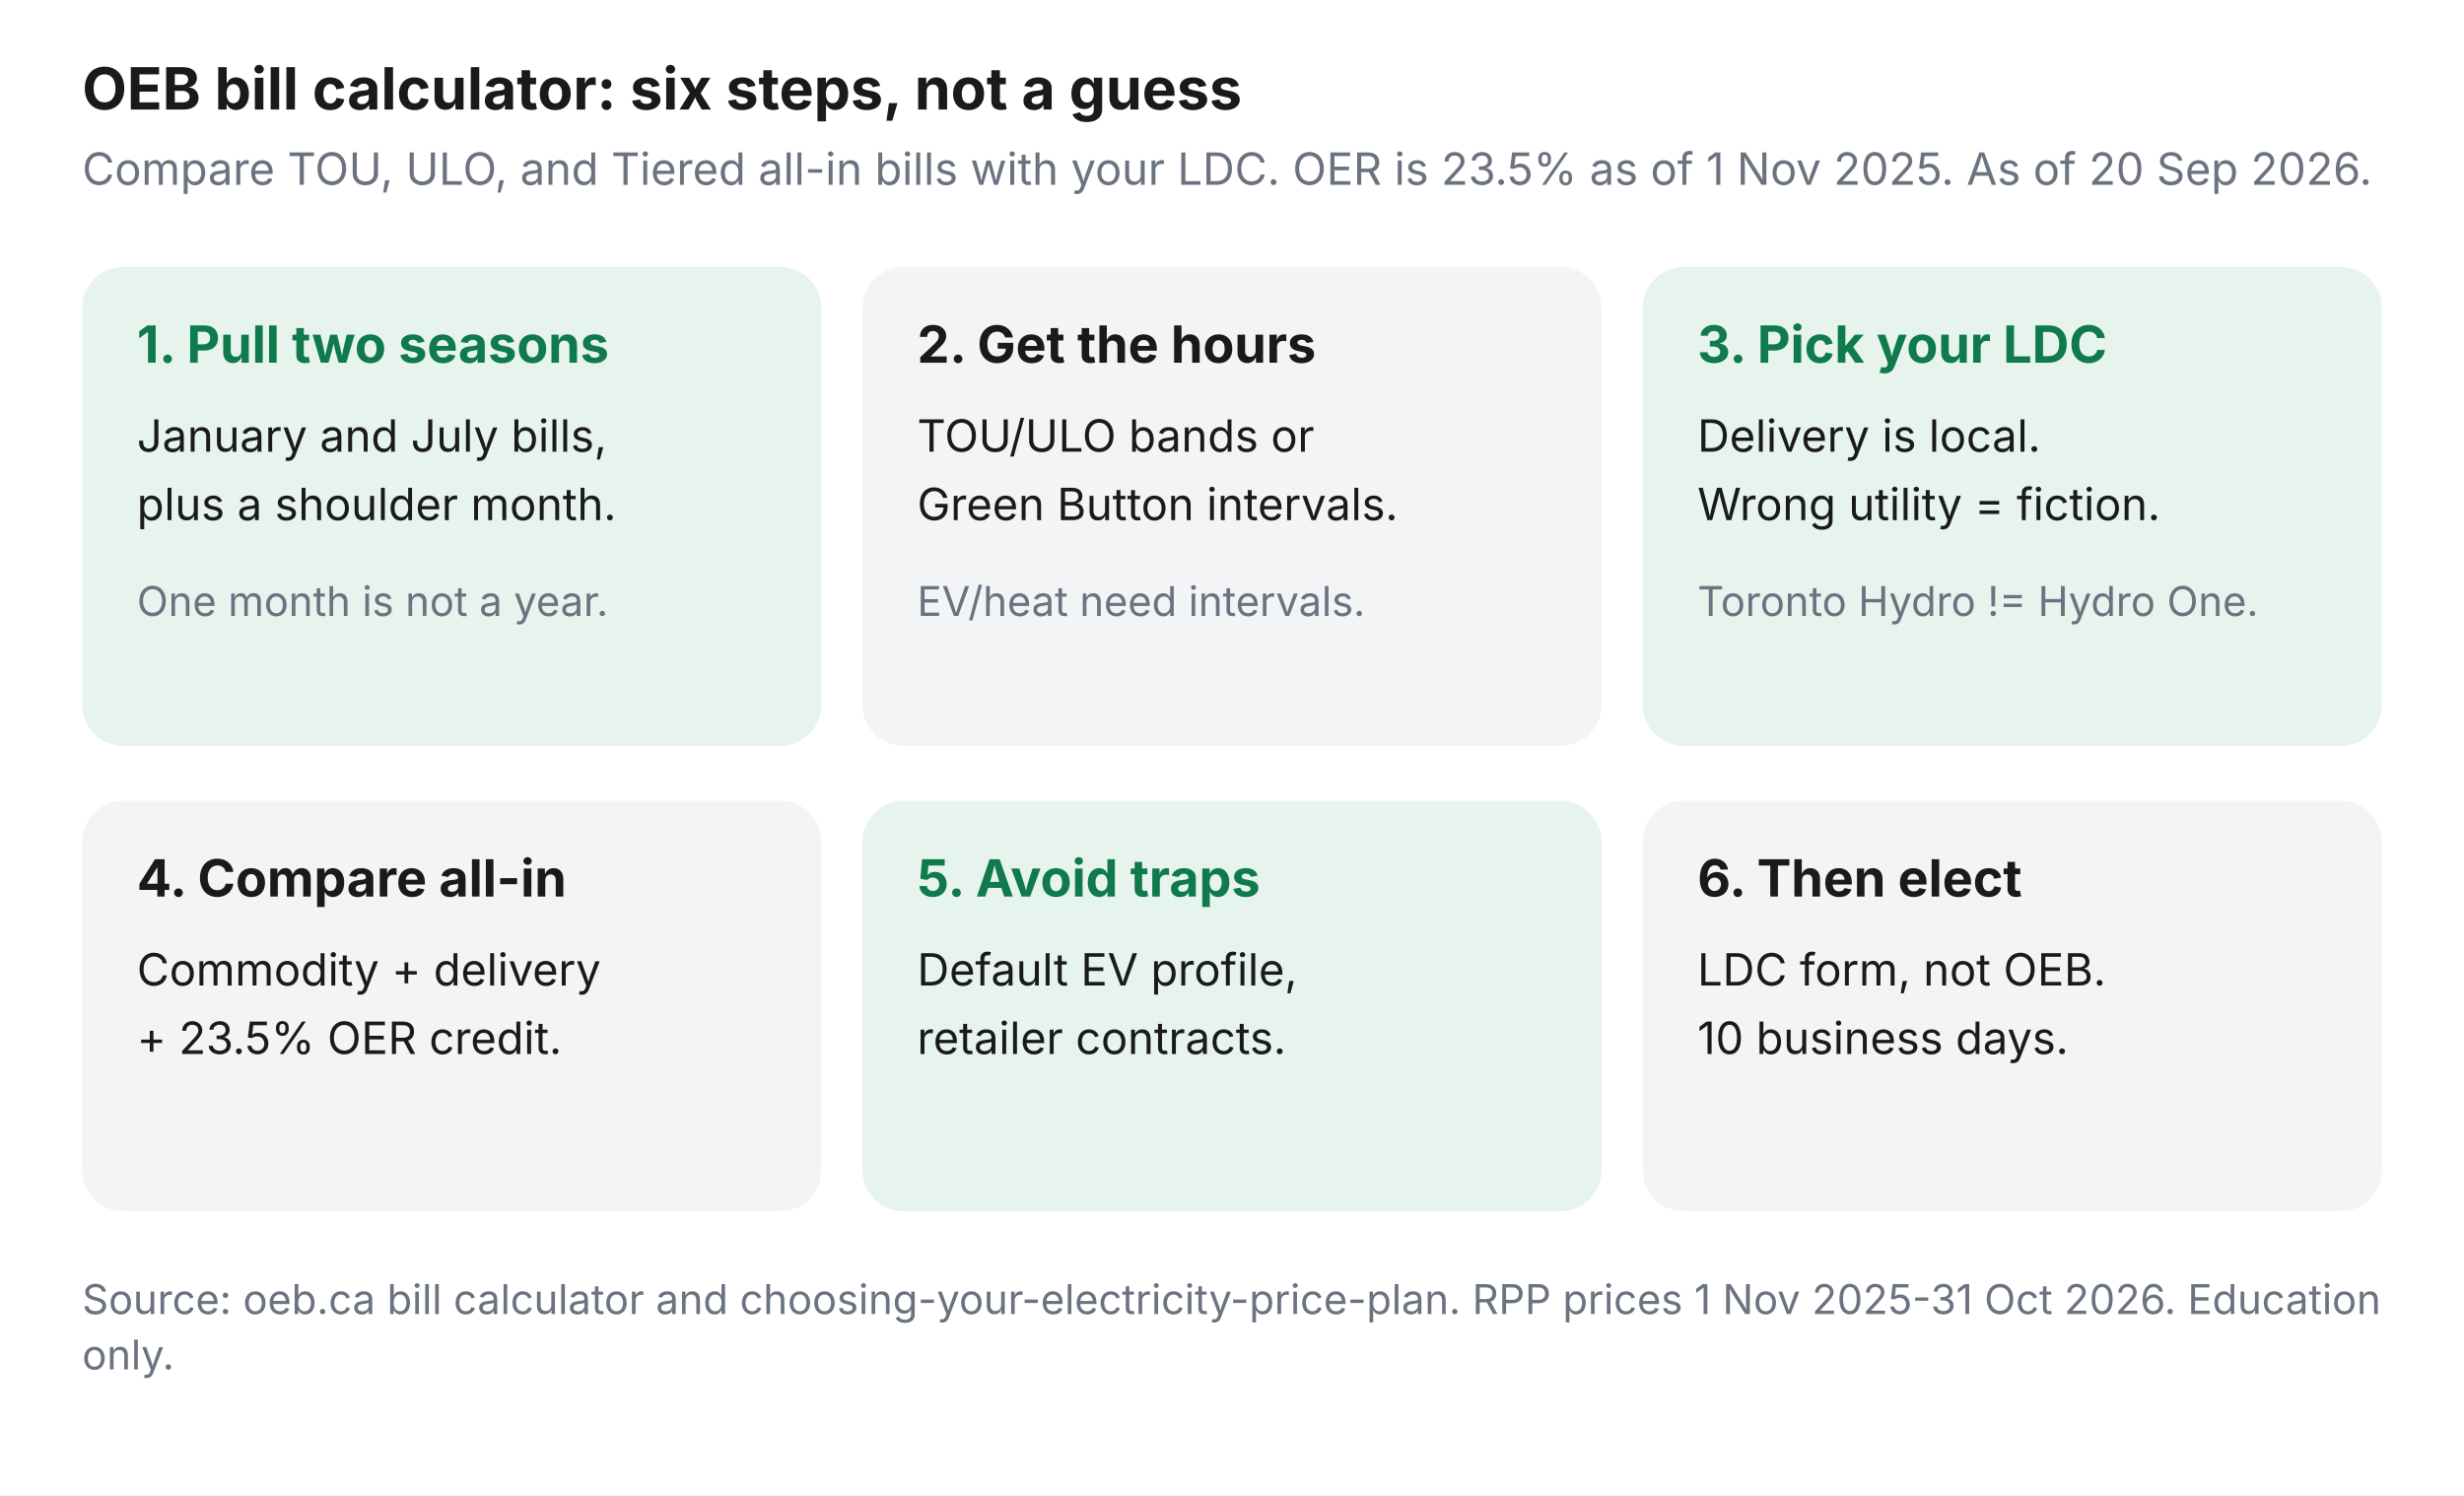
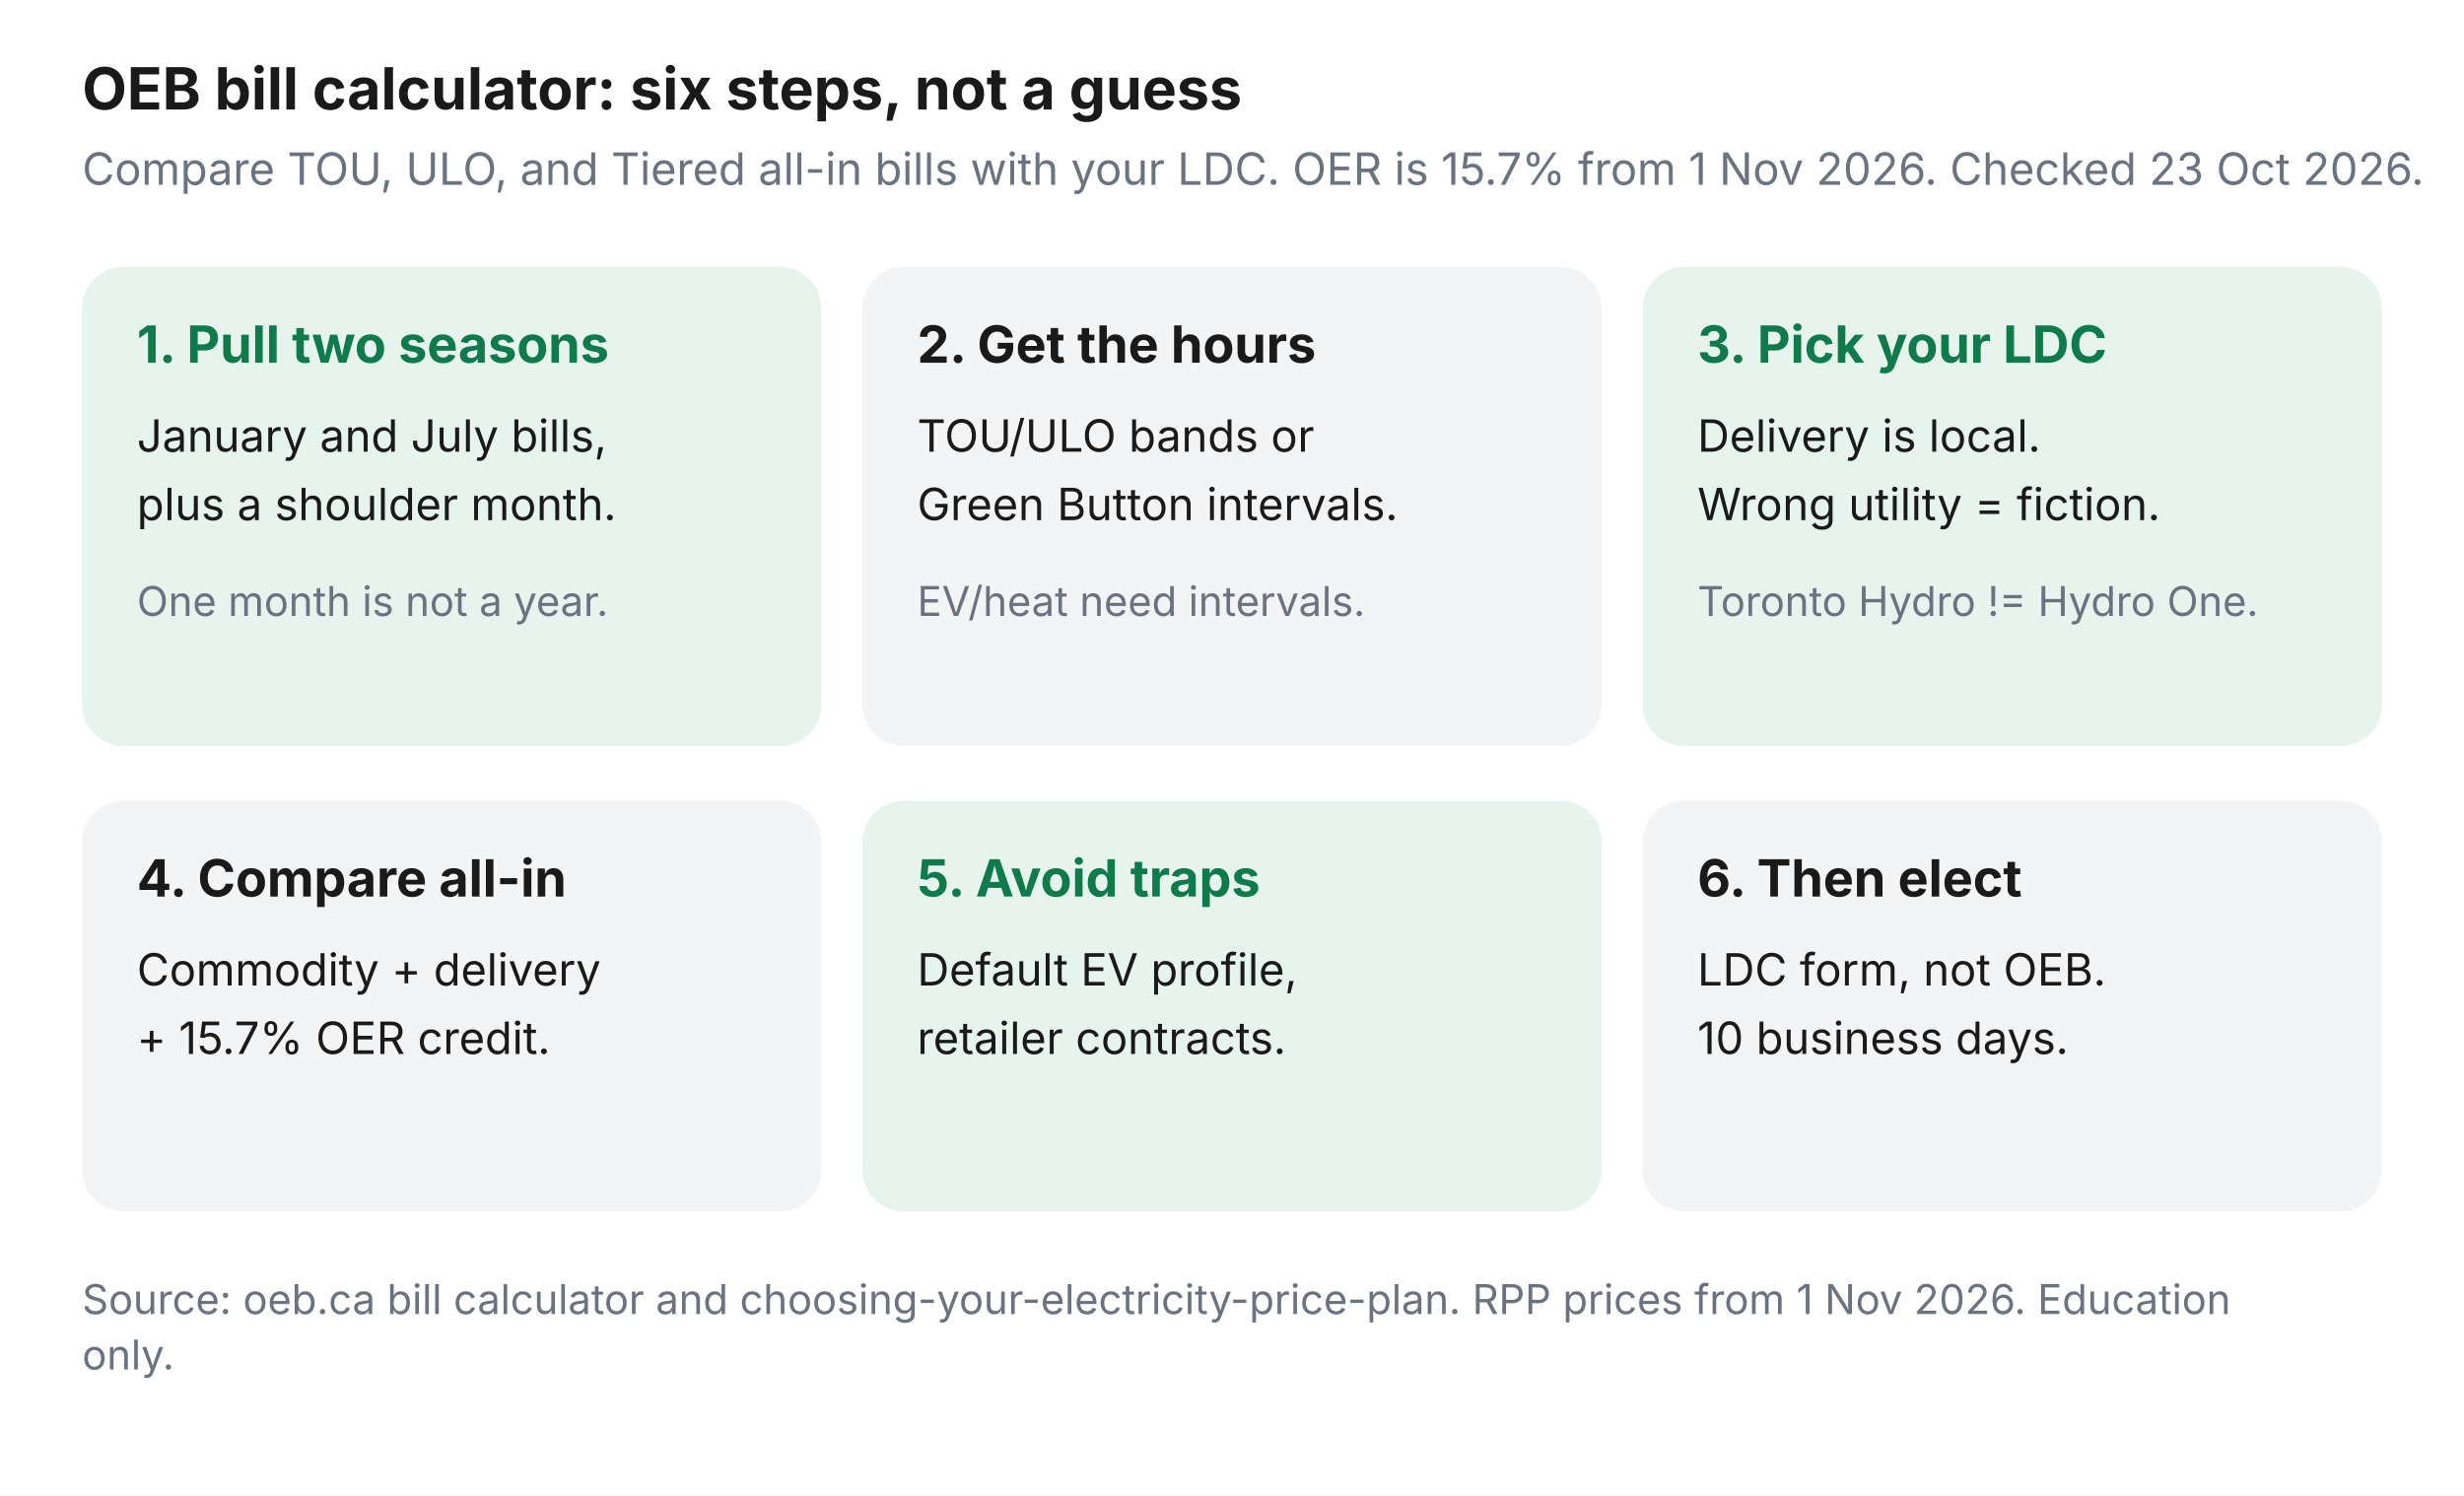
<svg xmlns="http://www.w3.org/2000/svg" viewBox="0 0 720 437" role="img" aria-labelledby="title desc">
  <rect width="720" height="437" fill="#FFFFFF" />
  <text x="24" y="32" font-family="Inter, system-ui, sans-serif" font-size="17" font-weight="700" fill="#1A1A1A">OEB bill calculator: six steps, not a guess</text>
-   <text x="24" y="54" font-family="Inter, system-ui, sans-serif" font-size="13" fill="#6B7280">Compare TOU, ULO, and Tiered all-in bills with your LDC. OER is 23.5% as of 1 Nov 2025. As of 20 Sep 2026.</text>
+   <text x="24" y="54" font-family="Inter, system-ui, sans-serif" font-size="13" fill="#6B7280">Compare TOU, ULO, and Tiered all-in bills with your LDC. OER is 15.7% from 1 Nov 2026. Checked 23 Oct 2026.</text>
  <rect x="24" y="78" width="216" height="140" rx="12" fill="#E7F4EE" />
  <text x="40" y="106" font-size="15" font-weight="700" fill="#0F7A4B" font-family="Inter, system-ui, sans-serif">1. Pull two seasons</text>
  <text x="40" y="132" font-size="13" fill="#1A1A1A" font-family="Inter, system-ui, sans-serif">January and July bills,</text>
  <text x="40" y="152" font-size="13" fill="#1A1A1A" font-family="Inter, system-ui, sans-serif">plus a shoulder month.</text>
  <text x="40" y="180" font-size="12" fill="#6B7280" font-family="Inter, system-ui, sans-serif">One month is not a year.</text>
  <rect x="252" y="78" width="216" height="140" rx="12" fill="#F3F4F6" />
  <text x="268" y="106" font-size="15" font-weight="700" fill="#1A1A1A" font-family="Inter, system-ui, sans-serif">2. Get the hours</text>
  <text x="268" y="132" font-size="13" fill="#1A1A1A" font-family="Inter, system-ui, sans-serif">TOU/ULO bands or</text>
  <text x="268" y="152" font-size="13" fill="#1A1A1A" font-family="Inter, system-ui, sans-serif">Green Button intervals.</text>
  <text x="268" y="180" font-size="12" fill="#6B7280" font-family="Inter, system-ui, sans-serif">EV/heat need intervals.</text>
  <rect x="480" y="78" width="216" height="140" rx="12" fill="#E7F4EE" />
  <text x="496" y="106" font-size="15" font-weight="700" fill="#0F7A4B" font-family="Inter, system-ui, sans-serif">3. Pick your LDC</text>
  <text x="496" y="132" font-size="13" fill="#1A1A1A" font-family="Inter, system-ui, sans-serif">Delivery is local.</text>
  <text x="496" y="152" font-size="13" fill="#1A1A1A" font-family="Inter, system-ui, sans-serif">Wrong utility = fiction.</text>
  <text x="496" y="180" font-size="12" fill="#6B7280" font-family="Inter, system-ui, sans-serif">Toronto Hydro != Hydro One.</text>
  <rect x="24" y="234" width="216" height="120" rx="12" fill="#F3F4F6" />
  <text x="40" y="262" font-size="15" font-weight="700" fill="#1A1A1A" font-family="Inter, system-ui, sans-serif">4. Compare all-in</text>
  <text x="40" y="288" font-size="13" fill="#1A1A1A" font-family="Inter, system-ui, sans-serif">Commodity + delivery</text>
-   <text x="40" y="308" font-size="13" fill="#1A1A1A" font-family="Inter, system-ui, sans-serif">+ 23.5% OER credit.</text>
+   <text x="40" y="308" font-size="13" fill="#1A1A1A" font-family="Inter, system-ui, sans-serif">+ 15.7% OER credit.</text>
  <rect x="252" y="234" width="216" height="120" rx="12" fill="#E7F4EE" />
  <text x="268" y="262" font-size="15" font-weight="700" fill="#0F7A4B" font-family="Inter, system-ui, sans-serif">5. Avoid traps</text>
  <text x="268" y="288" font-size="13" fill="#1A1A1A" font-family="Inter, system-ui, sans-serif">Default EV profile,</text>
  <text x="268" y="308" font-size="13" fill="#1A1A1A" font-family="Inter, system-ui, sans-serif">retailer contracts.</text>
  <rect x="480" y="234" width="216" height="120" rx="12" fill="#F3F4F6" />
  <text x="496" y="262" font-size="15" font-weight="700" fill="#1A1A1A" font-family="Inter, system-ui, sans-serif">6. Then elect</text>
  <text x="496" y="288" font-size="13" fill="#1A1A1A" font-family="Inter, system-ui, sans-serif">LDC form, not OEB.</text>
  <text x="496" y="308" font-size="13" fill="#1A1A1A" font-family="Inter, system-ui, sans-serif">10 business days.</text>
  <text x="24" y="384" font-family="Inter, system-ui, sans-serif" font-size="12" fill="#6B7280">
-     <tspan x="24">Source: oeb.ca bill calculator and choosing-your-electricity-price-plan. RPP prices 1 Nov 2025-31 Oct 2026. Education </tspan>
+     <tspan x="24">Source: oeb.ca bill calculator and choosing-your-electricity-price-plan. RPP prices from 1 Nov 2026. Education </tspan>
    <tspan x="24" dy="16.2">only.</tspan>
  </text>
</svg>
